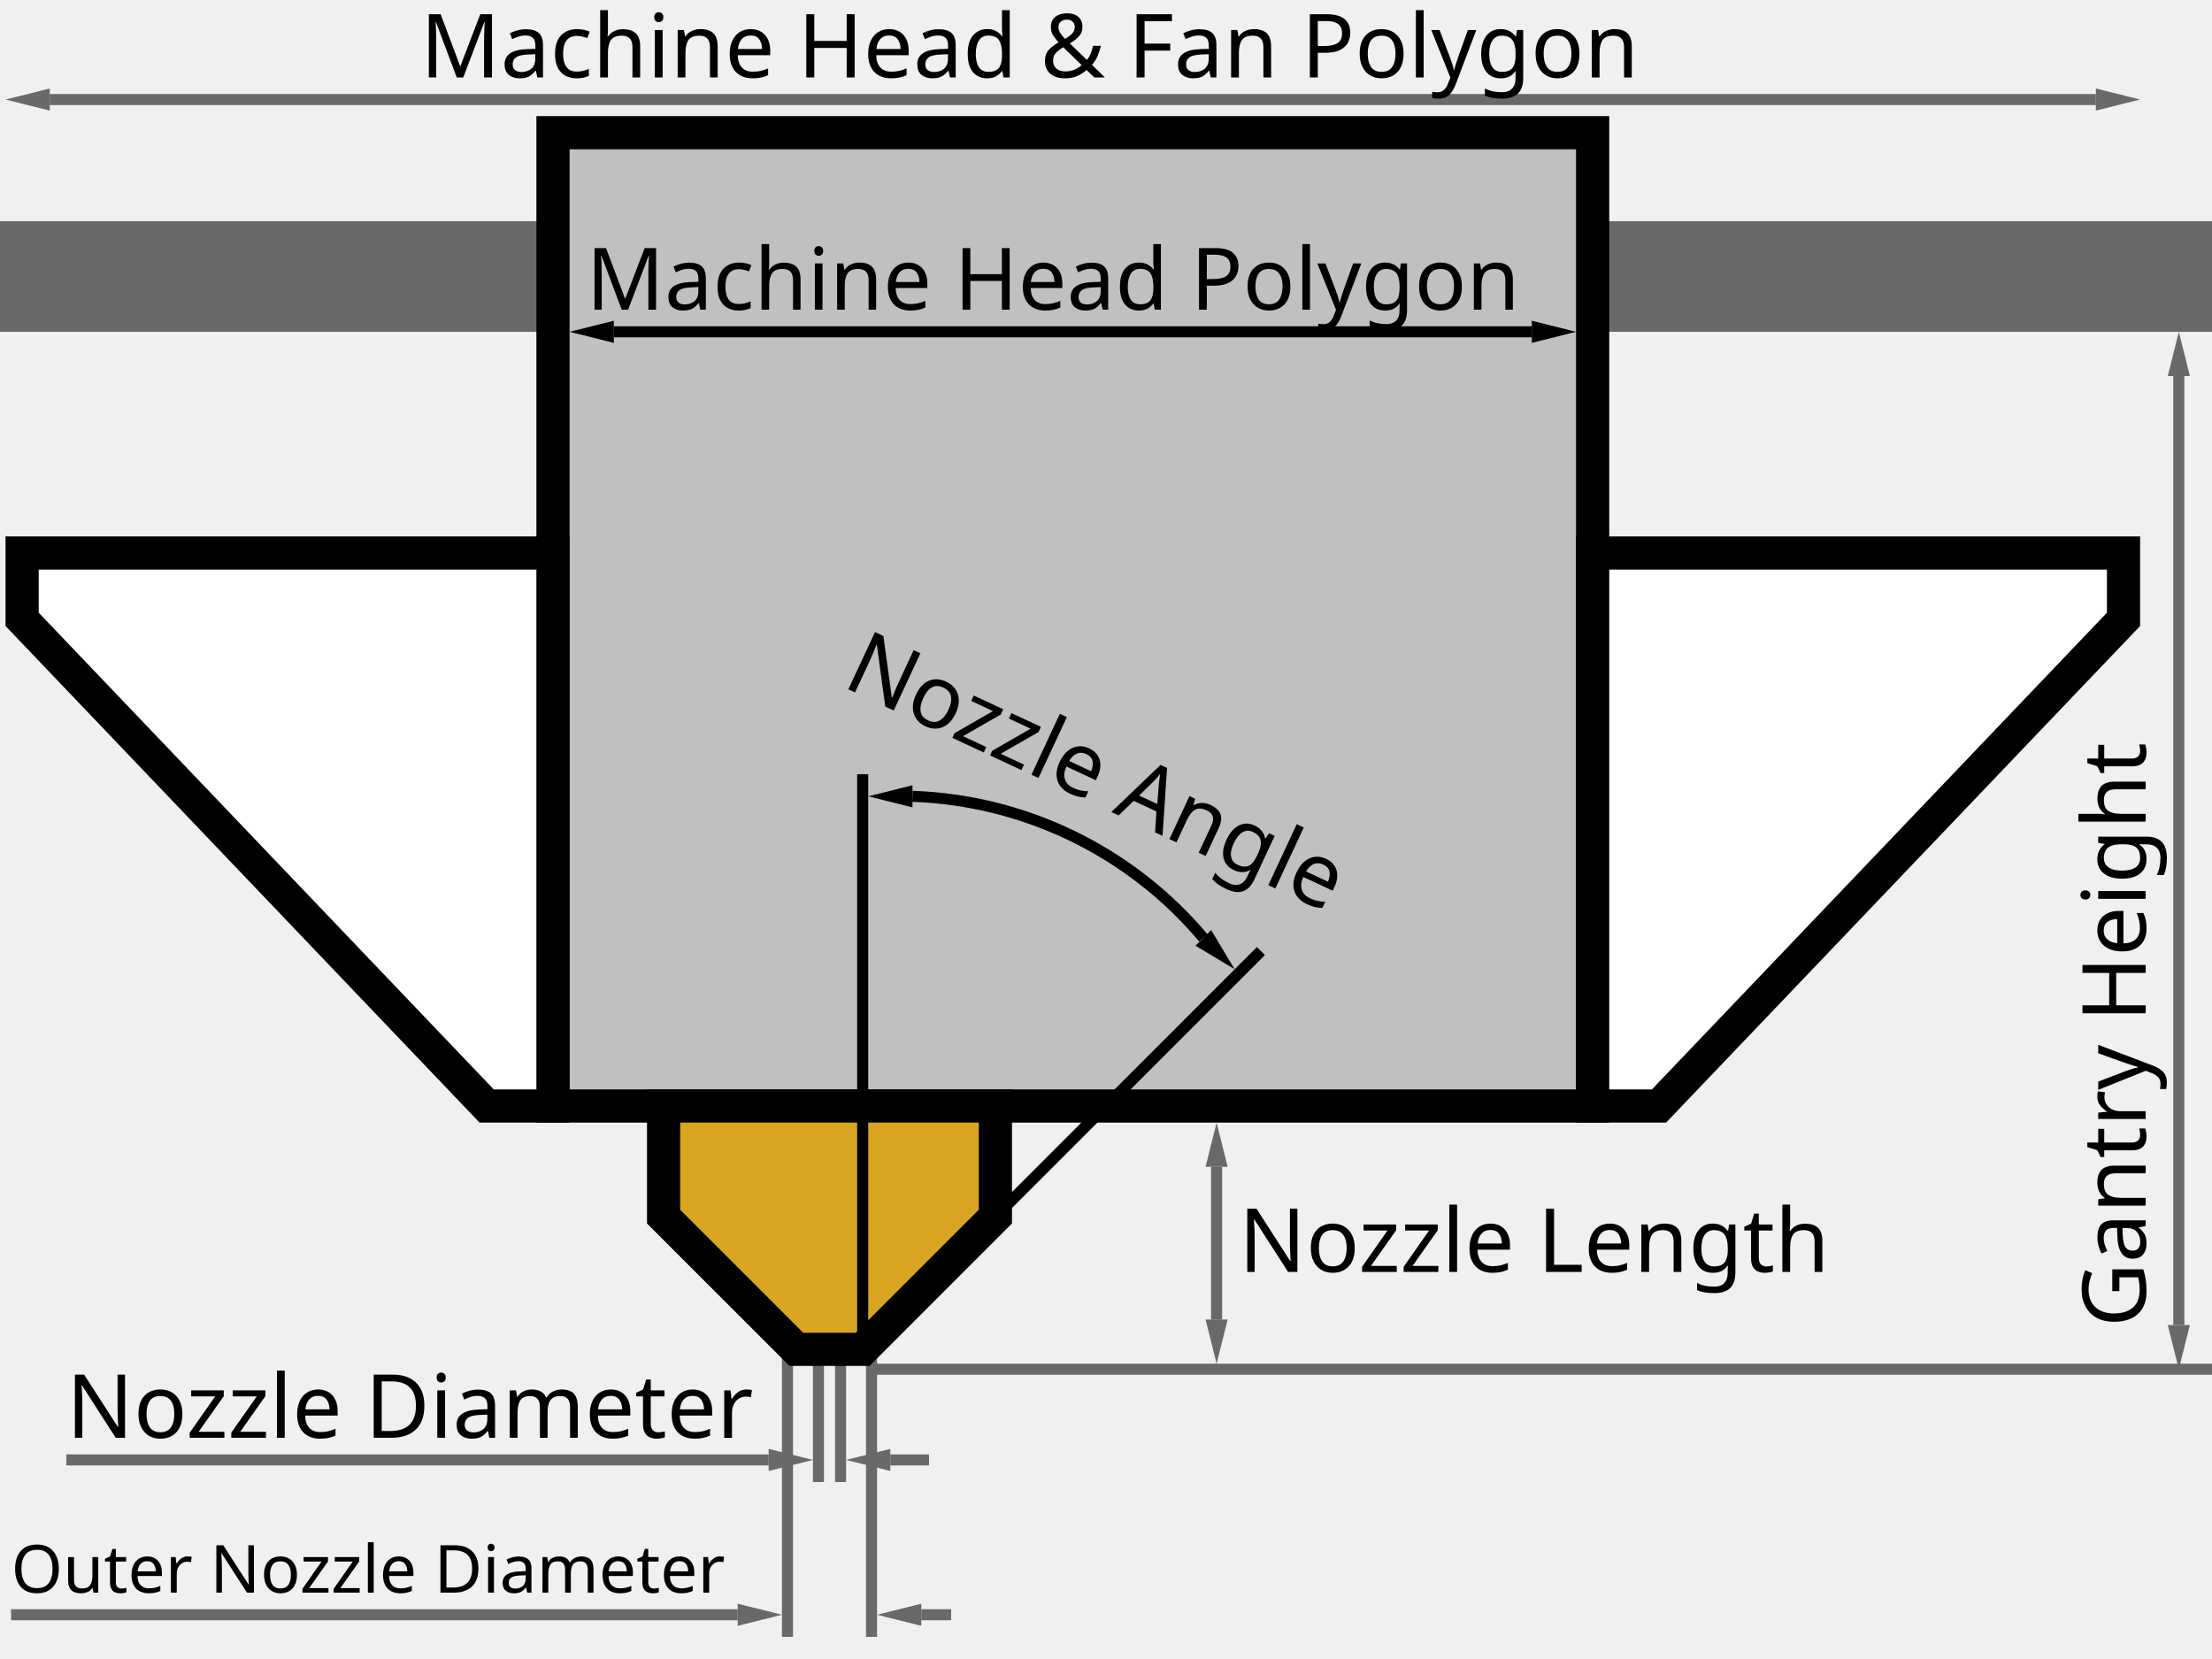
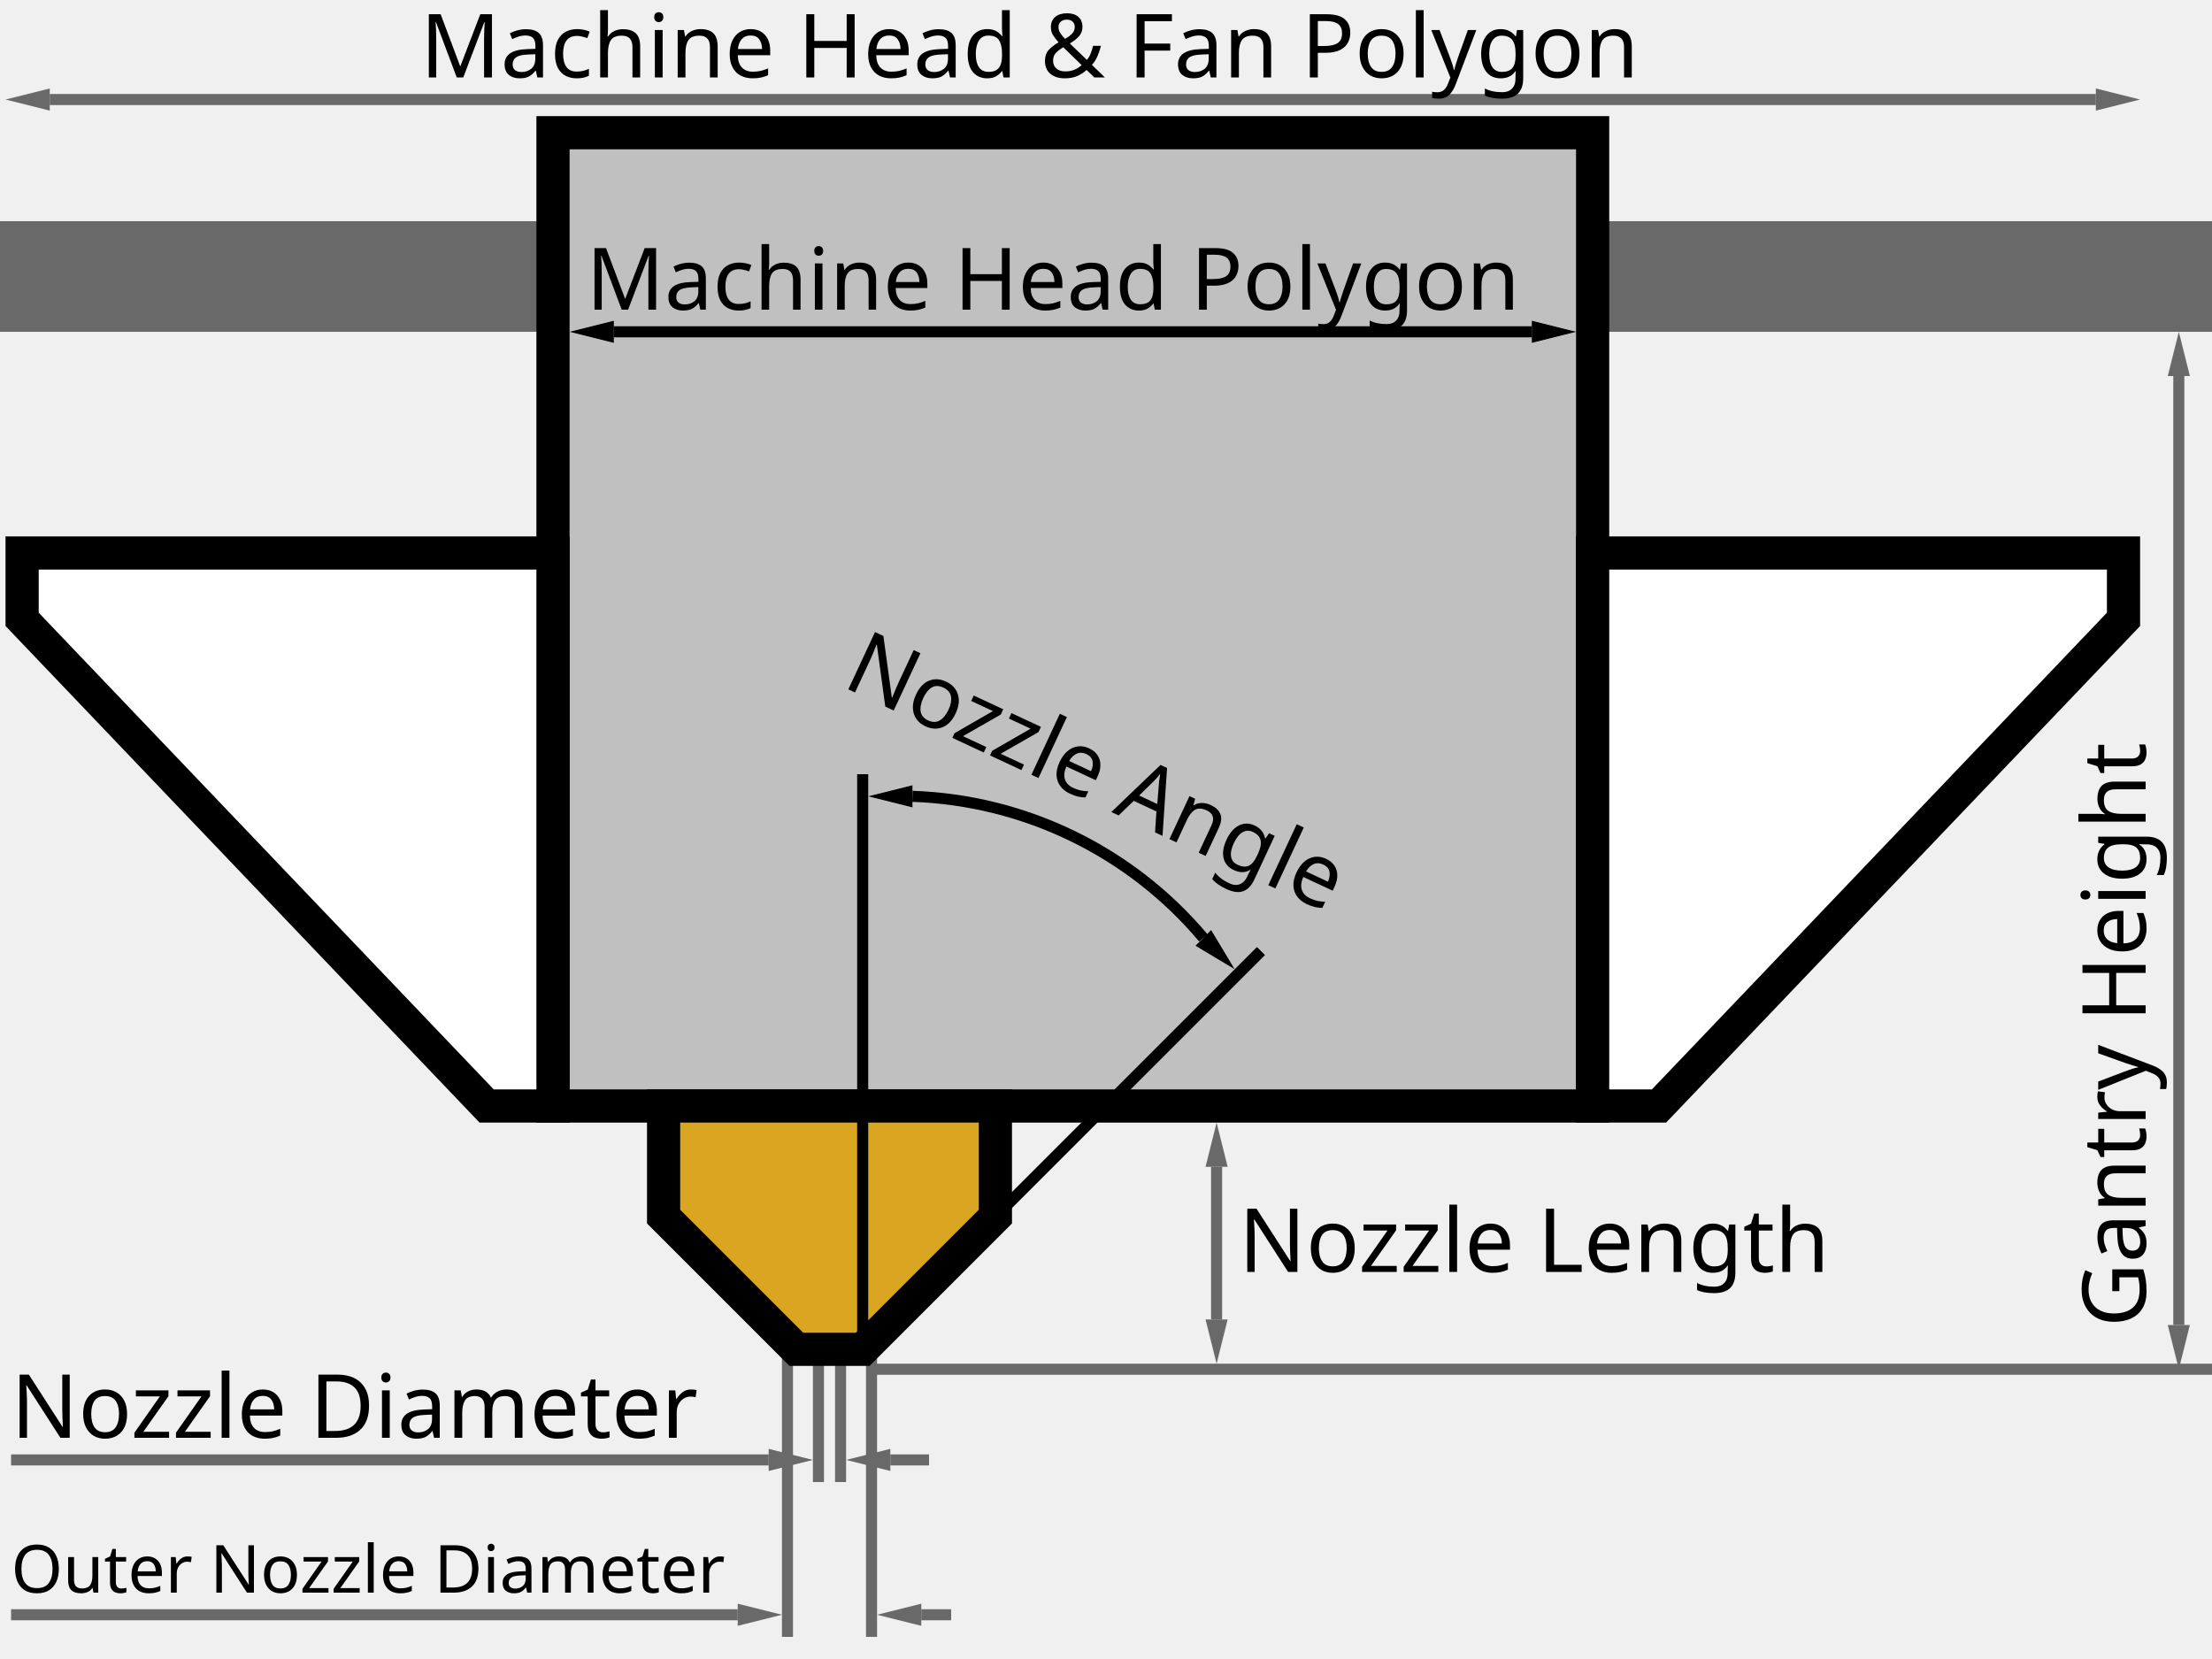
<svg xmlns="http://www.w3.org/2000/svg" width="1000" height="750">
  <defs>
    <polygon id="arrow" stroke-width="0" points="0,5 20,0 0,-5" />
  </defs>
  <g stroke="dimgrey" stroke-width="5" fill="dimgrey">
    <line x1="985" y1="170" x2="985" y2="599" />
    <use href="#arrow" x="985" y="599" transform="rotate(90, 985, 599)" />
    <use href="#arrow" x="985" y="170" transform="rotate(-90, 985, 170)" />
    <line x1="394" y1="619" x2="1000" y2="619" />
    <line x1="370" y1="610" x2="370" y2="670" />
    <line x1="380" y1="610" x2="380" y2="670" />
-     <line x1="30" y1="660" x2="347.5" y2="660" />
+     <line x1="5" y1="660" x2="347.5" y2="660" />
    <use href="#arrow" x="347.5" y="660" />
    <line x1="420" y1="660" x2="402.5" y2="660" />
    <use href="#arrow" x="402.5" y="660" transform="rotate(180, 402.5, 660)" />
    <line x1="356" y1="610" x2="356" y2="740" />
    <line x1="394" y1="610" x2="394" y2="740" />
    <line x1="5" y1="730" x2="333.5" y2="730" />
    <use href="#arrow" x="333.5" y="730" />
    <line x1="430" y1="730" x2="416.5" y2="730" />
    <use href="#arrow" x="416.5" y="730" transform="rotate(180, 416.5, 730)" />
    <line x1="550" y1="527.5" x2="550" y2="596.5" />
    <use href="#arrow" x="550" y="596.5" transform="rotate(90, 550, 596.5)" />
    <use href="#arrow" x="550" y="527.5" transform="rotate(-90, 550, 527.5)" />
    <line x1="22.5" y1="45" x2="947.5" y2="45" />
    <use href="#arrow" x="947.5" y="45" />
    <use href="#arrow" x="22.5" y="45" transform="rotate(180, 22.5, 45)" />
  </g>
  <rect fill="dimgrey" x="0" y="100" width="1000" height="50" />
  <g stroke="black" stroke-width="15">
    <rect fill="silver" x="250" y="60" width="470" height="440" />
    <polygon fill="goldenrod" points="300,500 300,550 360,610 390,610 450,550 450,500" />
    <polygon fill="white" points="10,250 10,280 220,500 250,500 250,250" />
    <polygon fill="white" points="720,250 720,500 750,500 960,280 960,250" />
  </g>
  <g stroke="black" stroke-width="5">
    <polyline fill="none" points="390,350 390,610 570,430" />
    <line x1="390" y1="610" x2="570" y2="430" />
    <path fill="none" d="M412.5,360 A180,180 0 0 1 544,424" />
    <use href="#arrow" x="544" y="424" transform="rotate(45, 544, 424)" />
    <use href="#arrow" x="412.5" y="360" transform="rotate(180, 412.5, 360)" />
    <line x1="277.5" y1="150" x2="692.5" y2="150" />
    <use href="#arrow" x="692.5" y="150" />
    <use href="#arrow" x="277.5" y="150" transform="rotate(180, 277.5, 150)" />
  </g>
  <g font-size="40" font-family="sans-serif">
    <text x="970" y="600" transform="rotate(-90, 970, 600)">Gantry Height</text>
-     <text x="30" y="650">Nozzle Diameter</text>
+     <text x="5" y="650">Nozzle Diameter</text>
    <text x="5" y="720" font-size="30">Outer Nozzle Diameter</text>
    <text x="560" y="575">Nozzle Length</text>
    <text x="380" y="310" transform="rotate(25, 380, 310)">Nozzle Angle</text>
    <text x="265" y="140" font-size="39">Machine Head Polygon</text>
    <text x="190" y="35">Machine Head &amp; Fan Polygon</text>
  </g>
</svg>
